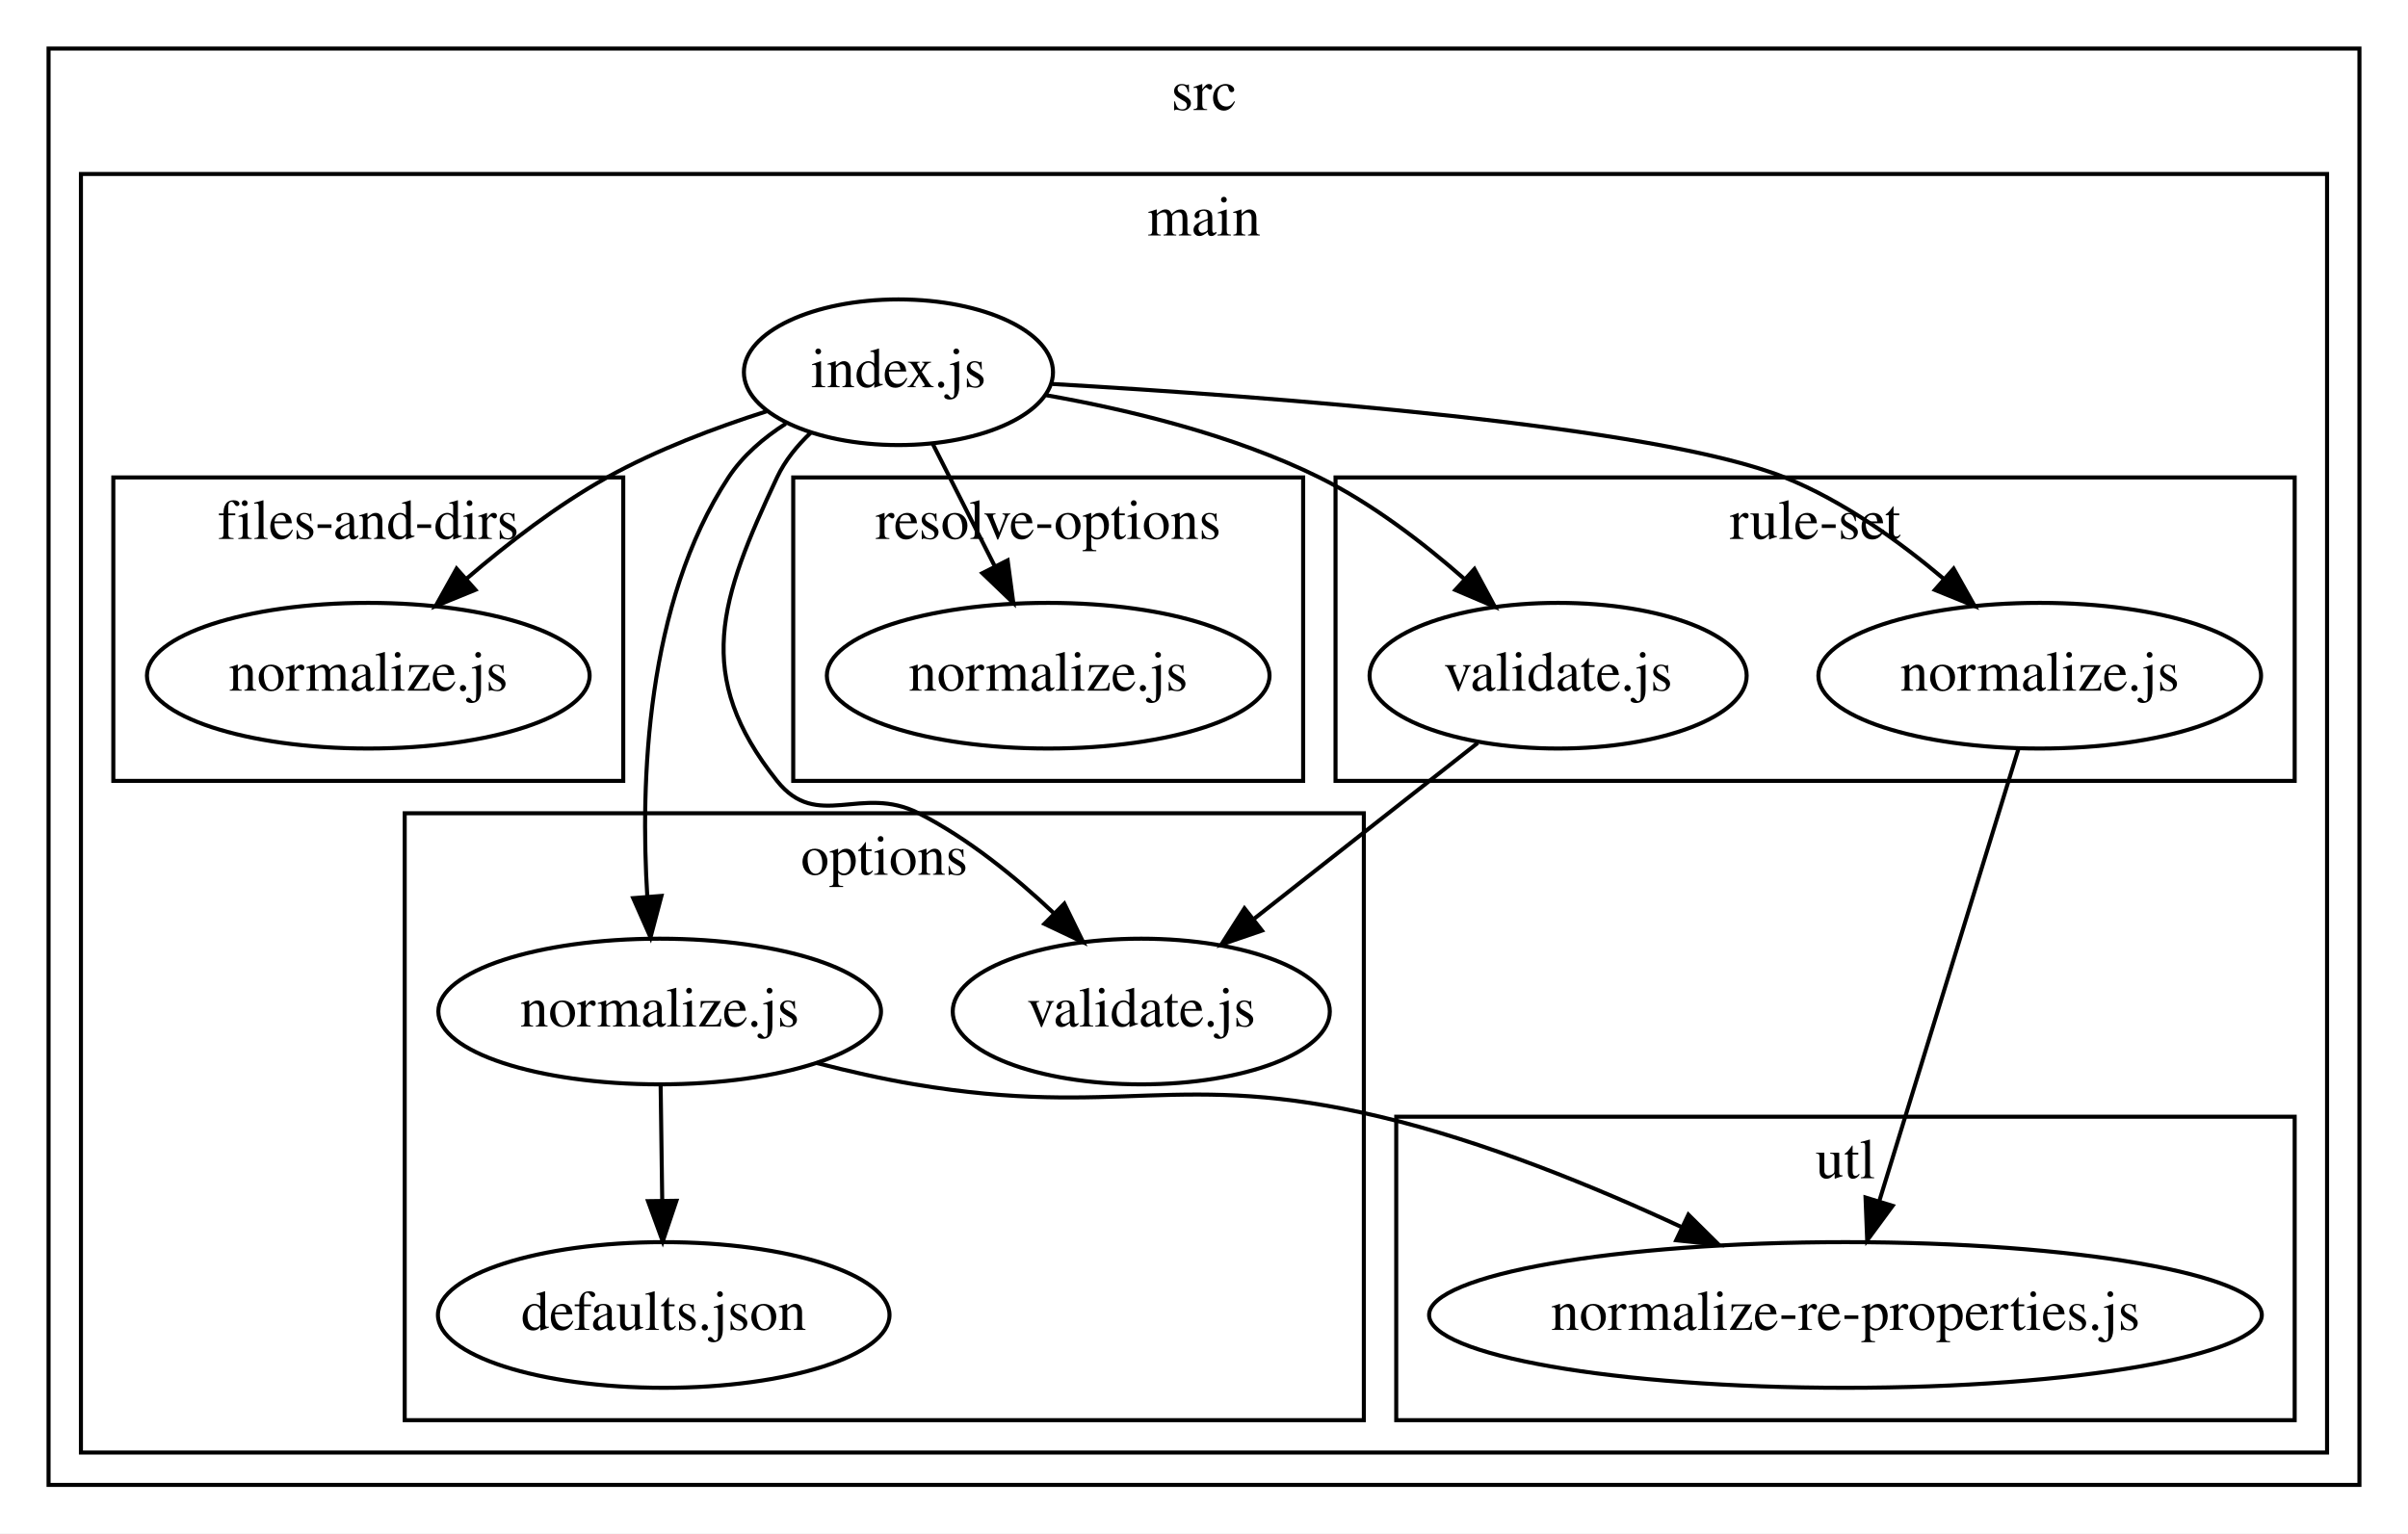
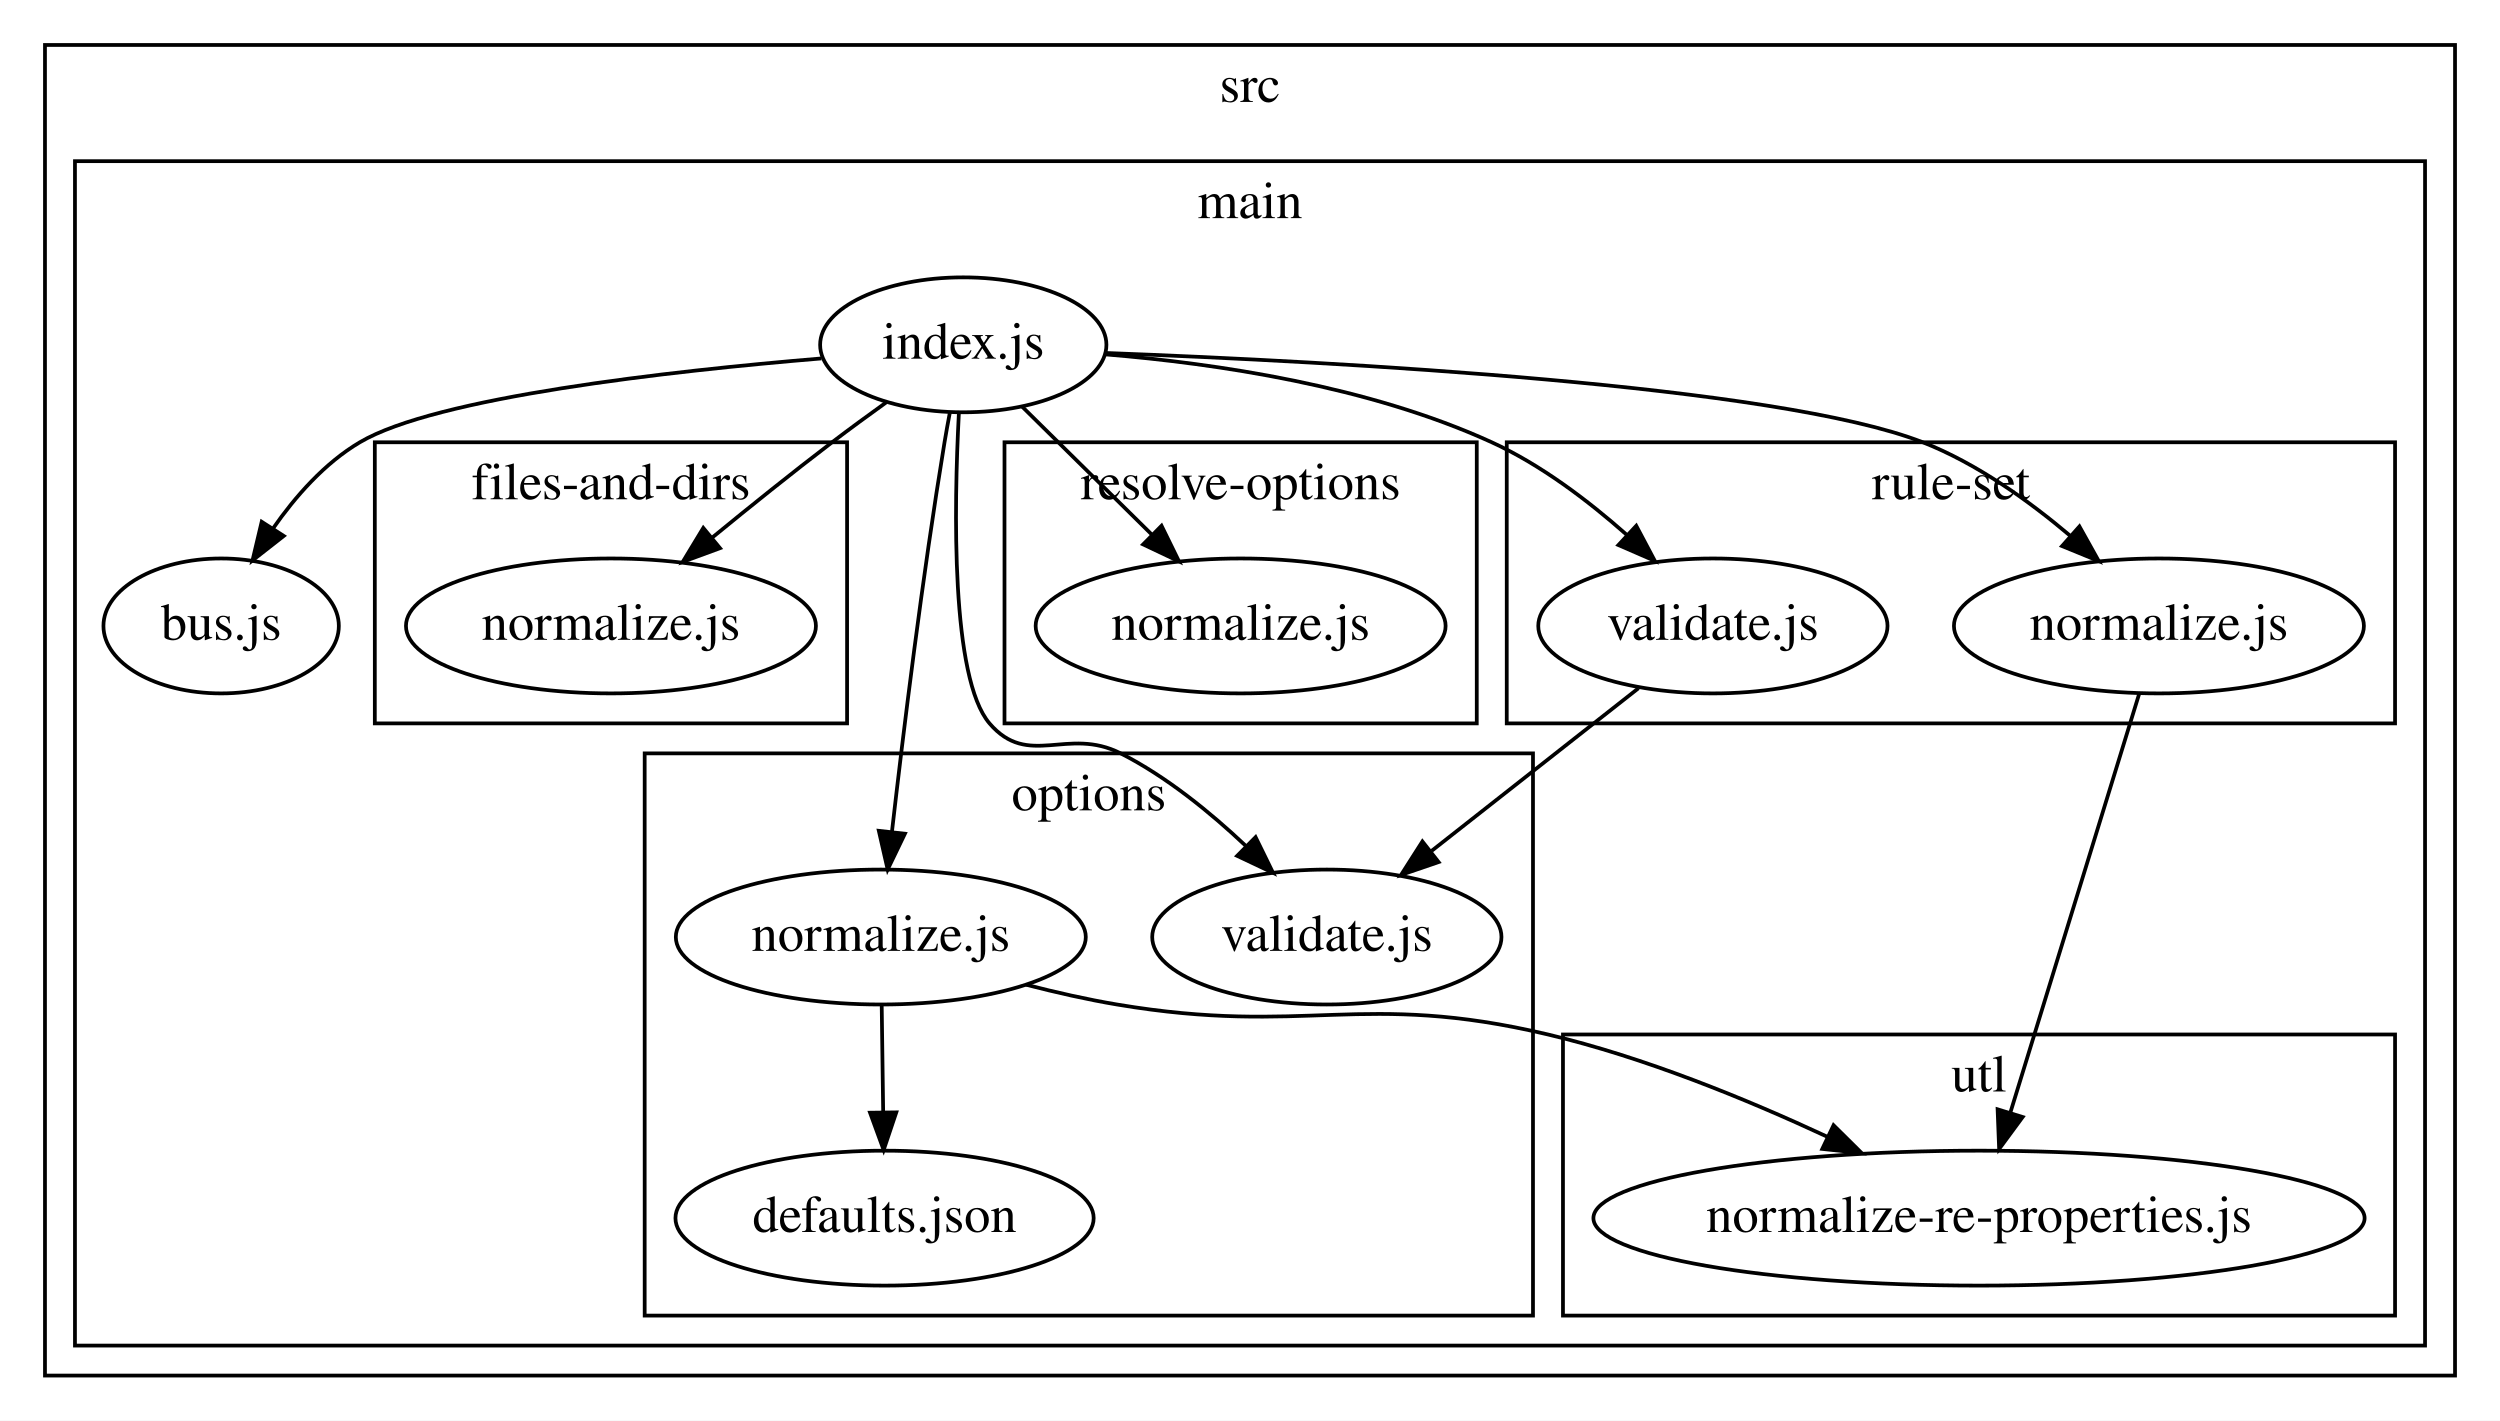
- <svg xmlns="http://www.w3.org/2000/svg" xmlns:xlink="http://www.w3.org/1999/xlink" width="595pt" height="379pt" viewBox="0.00 0.00 595.00 379.00">
+ <svg xmlns="http://www.w3.org/2000/svg" xmlns:xlink="http://www.w3.org/1999/xlink" width="667pt" height="379pt" viewBox="0.00 0.00 667.00 379.00">
  <g id="graph0" class="graph" transform="scale(1 1) rotate(0) translate(4 375)">
-     <polygon fill="white" stroke="transparent" points="-4,4 -4,-375 591,-375 591,4 -4,4" />
+     <polygon fill="white" stroke="transparent" points="-4,4 -4,-375 663,-375 663,4 -4,4" />
    <g id="clust1" class="cluster">
-       <polygon fill="none" stroke="black" points="8,-8 8,-363 579,-363 579,-8 8,-8" />
-       <text text-anchor="middle" x="293.5" y="-347.8" font-family="Times,serif" font-size="14.00">src</text>
+       <polygon fill="none" stroke="black" points="8,-8 8,-363 651,-363 651,-8 8,-8" />
+       <text text-anchor="middle" x="329.5" y="-347.8" font-family="Times,serif" font-size="14.00">src</text>
    </g>
    <g id="clust2" class="cluster">
-       <polygon fill="none" stroke="black" points="16,-16 16,-332 571,-332 571,-16 16,-16" />
-       <text text-anchor="middle" x="293.5" y="-316.8" font-family="Times,serif" font-size="14.00">main</text>
+       <polygon fill="none" stroke="black" points="16,-16 16,-332 643,-332 643,-16 16,-16" />
+       <text text-anchor="middle" x="329.5" y="-316.8" font-family="Times,serif" font-size="14.00">main</text>
    </g>
    <g id="clust3" class="cluster">
-       <polygon fill="none" stroke="black" points="24,-182 24,-257 150,-257 150,-182 24,-182" />
-       <text text-anchor="middle" x="87" y="-241.8" font-family="Times,serif" font-size="14.00">files-and-dirs</text>
+       <polygon fill="none" stroke="black" points="96,-182 96,-257 222,-257 222,-182 96,-182" />
+       <text text-anchor="middle" x="159" y="-241.8" font-family="Times,serif" font-size="14.00">files-and-dirs</text>
    </g>
    <g id="clust4" class="cluster">
-       <polygon fill="none" stroke="black" points="96,-24 96,-174 333,-174 333,-24 96,-24" />
-       <text text-anchor="middle" x="214.5" y="-158.8" font-family="Times,serif" font-size="14.00">options</text>
+       <polygon fill="none" stroke="black" points="168,-24 168,-174 405,-174 405,-24 168,-24" />
+       <text text-anchor="middle" x="286.5" y="-158.8" font-family="Times,serif" font-size="14.00">options</text>
    </g>
    <g id="clust5" class="cluster">
-       <polygon fill="none" stroke="black" points="192,-182 192,-257 318,-257 318,-182 192,-182" />
-       <text text-anchor="middle" x="255" y="-241.8" font-family="Times,serif" font-size="14.00">resolve-options</text>
+       <polygon fill="none" stroke="black" points="264,-182 264,-257 390,-257 390,-182 264,-182" />
+       <text text-anchor="middle" x="327" y="-241.8" font-family="Times,serif" font-size="14.00">resolve-options</text>
    </g>
    <g id="clust6" class="cluster">
-       <polygon fill="none" stroke="black" points="326,-182 326,-257 563,-257 563,-182 326,-182" />
-       <text text-anchor="middle" x="444.5" y="-241.8" font-family="Times,serif" font-size="14.00">rule-set</text>
+       <polygon fill="none" stroke="black" points="398,-182 398,-257 635,-257 635,-182 398,-182" />
+       <text text-anchor="middle" x="516.5" y="-241.8" font-family="Times,serif" font-size="14.00">rule-set</text>
    </g>
    <g id="clust7" class="cluster">
-       <polygon fill="none" stroke="black" points="341,-24 341,-99 563,-99 563,-24 341,-24" />
-       <text text-anchor="middle" x="452" y="-83.8" font-family="Times,serif" font-size="14.00">utl</text>
+       <polygon fill="none" stroke="black" points="413,-24 413,-99 635,-99 635,-24 413,-24" />
+       <text text-anchor="middle" x="524" y="-83.8" font-family="Times,serif" font-size="14.00">utl</text>
    </g>
    <g id="node1" class="node">
      <g id="a_node1">
-         <a xlink:href="src/main/files-and-dirs/normalize.js" xlink:title="normalize.js">
-           <ellipse fill="none" stroke="black" cx="87" cy="-208" rx="54.69" ry="18" />
-           <text text-anchor="middle" x="87" y="-204.3" font-family="Times,serif" font-size="14.00">normalize.js</text>
+         <a xlink:href="src/main/bus.js" xlink:title="bus.js">
+           <ellipse fill="none" stroke="black" cx="55" cy="-208" rx="31.4" ry="18" />
+           <text text-anchor="middle" x="55" y="-204.3" font-family="Times,serif" font-size="14.00">bus.js</text>
        </a>
      </g>
    </g>
    <g id="node2" class="node">
      <g id="a_node2">
+         <a xlink:href="src/main/files-and-dirs/normalize.js" xlink:title="normalize.js">
+           <ellipse fill="none" stroke="black" cx="159" cy="-208" rx="54.69" ry="18" />
+           <text text-anchor="middle" x="159" y="-204.3" font-family="Times,serif" font-size="14.00">normalize.js</text>
+         </a>
+       </g>
+     </g>
+     <g id="node3" class="node">
+       <g id="a_node3">
        <a xlink:href="src/main/index.js" xlink:title="index.js">
-           <ellipse fill="none" stroke="black" cx="218" cy="-283" rx="38.19" ry="18" />
-           <text text-anchor="middle" x="218" y="-279.3" font-family="Times,serif" font-size="14.00">index.js</text>
+           <ellipse fill="none" stroke="black" cx="253" cy="-283" rx="38.19" ry="18" />
+           <text text-anchor="middle" x="253" y="-279.3" font-family="Times,serif" font-size="14.00">index.js</text>
        </a>
      </g>
    </g>
    <g id="edge1" class="edge">
-       <path fill="none" stroke="black" d="M185.43,-273.34C172.7,-269.29 158.25,-263.83 146,-257 133.71,-250.15 121.44,-240.69 111.29,-231.98" />
-       <polygon fill="black" stroke="black" points="113.46,-229.22 103.65,-225.22 108.82,-234.46 113.46,-229.22" />
-     </g>
-     <g id="node3" class="node">
-       <g id="a_node3">
-         <a xlink:href="src/main/options/normalize.js" xlink:title="normalize.js">
-           <ellipse fill="none" stroke="black" cx="159" cy="-125" rx="54.69" ry="18" />
-           <text text-anchor="middle" x="159" y="-121.3" font-family="Times,serif" font-size="14.00">normalize.js</text>
-         </a>
-       </g>
+       <path fill="none" stroke="black" d="M215.16,-279.37C174.28,-275.96 112.27,-268.99 92,-257 82.63,-251.46 74.78,-242.55 68.77,-233.9" />
+       <polygon fill="black" stroke="black" points="71.71,-232.01 63.37,-225.48 65.82,-235.79 71.71,-232.01" />
    </g>
    <g id="edge2" class="edge">
-       <path fill="none" stroke="black" d="M190.16,-270.29C184.68,-266.78 179.54,-262.39 176,-257 155.56,-225.9 154.2,-181.59 155.95,-153.32" />
-       <polygon fill="black" stroke="black" points="159.44,-153.57 156.74,-143.33 152.46,-153.02 159.44,-153.57" />
+       <path fill="none" stroke="black" d="M232.48,-267.67C227.69,-264.23 222.63,-260.53 218,-257 207.42,-248.93 196.02,-239.77 186.1,-231.64" />
+       <polygon fill="black" stroke="black" points="188.1,-228.75 178.15,-225.09 183.64,-234.15 188.1,-228.75" />
    </g>
    <g id="node4" class="node">
      <g id="a_node4">
-         <a xlink:href="src/main/options/validate.js" xlink:title="validate.js">
-           <ellipse fill="none" stroke="black" cx="278" cy="-125" rx="46.59" ry="18" />
-           <text text-anchor="middle" x="278" y="-121.3" font-family="Times,serif" font-size="14.00">validate.js</text>
+         <a xlink:href="src/main/options/normalize.js" xlink:title="normalize.js">
+           <ellipse fill="none" stroke="black" cx="231" cy="-125" rx="54.69" ry="18" />
+           <text text-anchor="middle" x="231" y="-121.3" font-family="Times,serif" font-size="14.00">normalize.js</text>
        </a>
      </g>
    </g>
    <g id="edge3" class="edge">
-       <path fill="none" stroke="black" d="M196.39,-268.11C192.99,-264.9 189.96,-261.17 188,-257 173.86,-226.81 167.22,-208.06 188,-182 197.95,-169.52 208.78,-181.24 223,-174 235.18,-167.8 246.85,-158.31 256.29,-149.4" />
-       <polygon fill="black" stroke="black" points="258.99,-151.65 263.65,-142.13 254.07,-146.66 258.99,-151.65" />
+       <path fill="none" stroke="black" d="M249.4,-264.81C248.9,-262.2 248.42,-259.53 248,-257 242.1,-221.2 237,-179.62 233.97,-153.07" />
+       <polygon fill="black" stroke="black" points="237.43,-152.56 232.83,-143.01 230.47,-153.34 237.43,-152.56" />
    </g>
    <g id="node5" class="node">
      <g id="a_node5">
-         <a xlink:href="src/main/resolve-options/normalize.js" xlink:title="normalize.js">
-           <ellipse fill="none" stroke="black" cx="255" cy="-208" rx="54.69" ry="18" />
-           <text text-anchor="middle" x="255" y="-204.3" font-family="Times,serif" font-size="14.00">normalize.js</text>
+         <a xlink:href="src/main/options/validate.js" xlink:title="validate.js">
+           <ellipse fill="none" stroke="black" cx="350" cy="-125" rx="46.59" ry="18" />
+           <text text-anchor="middle" x="350" y="-121.3" font-family="Times,serif" font-size="14.00">validate.js</text>
        </a>
      </g>
    </g>
    <g id="edge4" class="edge">
-       <path fill="none" stroke="black" d="M226.4,-265.44C230.92,-256.51 236.61,-245.29 241.72,-235.21" />
-       <polygon fill="black" stroke="black" points="244.98,-236.51 246.38,-226.01 238.74,-233.34 244.98,-236.51" />
+       <path fill="none" stroke="black" d="M251.83,-264.78C250.51,-239.5 249.7,-194.03 260,-182 270.38,-169.88 280.78,-181.24 295,-174 307.18,-167.8 318.85,-158.31 328.29,-149.4" />
+       <polygon fill="black" stroke="black" points="330.99,-151.65 335.65,-142.13 326.07,-146.66 330.99,-151.65" />
    </g>
    <g id="node6" class="node">
      <g id="a_node6">
-         <a xlink:href="src/main/rule-set/normalize.js" xlink:title="normalize.js">
-           <ellipse fill="none" stroke="black" cx="500" cy="-208" rx="54.69" ry="18" />
-           <text text-anchor="middle" x="500" y="-204.3" font-family="Times,serif" font-size="14.00">normalize.js</text>
+         <a xlink:href="src/main/resolve-options/normalize.js" xlink:title="normalize.js">
+           <ellipse fill="none" stroke="black" cx="327" cy="-208" rx="54.69" ry="18" />
+           <text text-anchor="middle" x="327" y="-204.3" font-family="Times,serif" font-size="14.00">normalize.js</text>
        </a>
      </g>
    </g>
    <g id="edge5" class="edge">
-       <path fill="none" stroke="black" d="M256,-280.1C309.76,-276.99 405.05,-269.85 437,-257 451.37,-251.22 465.3,-241.23 476.38,-231.86" />
-       <polygon fill="black" stroke="black" points="478.73,-234.45 483.92,-225.21 474.1,-229.2 478.73,-234.45" />
+       <path fill="none" stroke="black" d="M268.69,-266.52C278.79,-256.56 292.09,-243.44 303.44,-232.24" />
+       <polygon fill="black" stroke="black" points="305.9,-234.73 310.56,-225.22 300.98,-229.75 305.9,-234.73" />
    </g>
    <g id="node7" class="node">
      <g id="a_node7">
-         <a xlink:href="src/main/rule-set/validate.js" xlink:title="validate.js">
-           <ellipse fill="none" stroke="black" cx="381" cy="-208" rx="46.59" ry="18" />
-           <text text-anchor="middle" x="381" y="-204.3" font-family="Times,serif" font-size="14.00">validate.js</text>
+         <a xlink:href="src/main/rule-set/normalize.js" xlink:title="normalize.js">
+           <ellipse fill="none" stroke="black" cx="572" cy="-208" rx="54.69" ry="18" />
+           <text text-anchor="middle" x="572" y="-204.3" font-family="Times,serif" font-size="14.00">normalize.js</text>
        </a>
      </g>
    </g>
    <g id="edge6" class="edge">
-       <path fill="none" stroke="black" d="M254.51,-277.32C275.1,-273.69 300.86,-267.46 322,-257 334.89,-250.62 347.49,-240.99 357.71,-232.02" />
-       <polygon fill="black" stroke="black" points="360.33,-234.37 365.36,-225.04 355.61,-229.19 360.33,-234.37" />
+       <path fill="none" stroke="black" d="M291.28,-280.82C352.72,-278.5 470.34,-272.18 509,-257 523.42,-251.34 537.35,-241.36 548.43,-231.97" />
+       <polygon fill="black" stroke="black" points="550.79,-234.55 555.95,-225.3 546.15,-229.31 550.79,-234.55" />
    </g>
    <g id="node8" class="node">
      <g id="a_node8">
+         <a xlink:href="src/main/rule-set/validate.js" xlink:title="validate.js">
+           <ellipse fill="none" stroke="black" cx="453" cy="-208" rx="46.59" ry="18" />
+           <text text-anchor="middle" x="453" y="-204.3" font-family="Times,serif" font-size="14.00">validate.js</text>
+         </a>
+       </g>
+     </g>
+     <g id="edge7" class="edge">
+       <path fill="none" stroke="black" d="M291.05,-280.44C320.34,-278.03 361.22,-272 394,-257 407.07,-251.02 419.7,-241.44 429.9,-232.41" />
+       <polygon fill="black" stroke="black" points="432.55,-234.72 437.51,-225.36 427.79,-229.58 432.55,-234.72" />
+     </g>
+     <g id="node9" class="node">
+       <g id="a_node9">
        <a xlink:href="src/main/options/defaults.json" xlink:title="defaults.json">
-           <ellipse fill="none" stroke="black" cx="160" cy="-50" rx="55.79" ry="18" />
-           <text text-anchor="middle" x="160" y="-46.3" font-family="Times,serif" font-size="14.00">defaults.json</text>
+           <ellipse fill="none" stroke="black" cx="232" cy="-50" rx="55.79" ry="18" />
+           <text text-anchor="middle" x="232" y="-46.3" font-family="Times,serif" font-size="14.00">defaults.json</text>
+         </a>
+       </g>
+     </g>
+     <g id="edge9" class="edge">
+       <path fill="none" stroke="black" d="M231.24,-106.7C231.35,-98.25 231.49,-87.87 231.63,-78.37" />
+       <polygon fill="black" stroke="black" points="235.13,-78.22 231.76,-68.18 228.13,-78.13 235.13,-78.22" />
+     </g>
+     <g id="node10" class="node">
+       <g id="a_node10">
+         <a xlink:href="src/main/utl/normalize-re-properties.js" xlink:title="normalize-re-properties.js">
+           <ellipse fill="none" stroke="black" cx="524" cy="-50" rx="102.88" ry="18" />
+           <text text-anchor="middle" x="524" y="-46.3" font-family="Times,serif" font-size="14.00">normalize-re-properties.js</text>
        </a>
      </g>
    </g>
    <g id="edge8" class="edge">
-       <path fill="none" stroke="black" d="M159.24,-106.7C159.35,-98.25 159.49,-87.87 159.63,-78.37" />
-       <polygon fill="black" stroke="black" points="163.13,-78.22 159.76,-68.18 156.13,-78.13 163.13,-78.22" />
-     </g>
-     <g id="node9" class="node">
-       <g id="a_node9">
-         <a xlink:href="src/main/utl/normalize-re-properties.js" xlink:title="normalize-re-properties.js">
-           <ellipse fill="none" stroke="black" cx="452" cy="-50" rx="102.88" ry="18" />
-           <text text-anchor="middle" x="452" y="-46.3" font-family="Times,serif" font-size="14.00">normalize-re-properties.js</text>
-         </a>
-       </g>
-     </g>
-     <g id="edge7" class="edge">
-       <path fill="none" stroke="black" d="M197.72,-112.29C205.69,-110.23 214.07,-108.33 222,-107 272.53,-98.51 287.14,-110.8 337,-99 362.67,-92.92 389.99,-81.74 411.55,-71.7" />
-       <polygon fill="black" stroke="black" points="413.19,-74.79 420.72,-67.34 410.18,-68.47 413.19,-74.79" />
-     </g>
-     <g id="edge9" class="edge">
-       <path fill="none" stroke="black" d="M494.77,-190.01C486.48,-163.07 470.26,-110.33 460.35,-78.12" />
-       <polygon fill="black" stroke="black" points="463.65,-76.98 457.37,-68.45 456.96,-79.03 463.65,-76.98" />
+       <path fill="none" stroke="black" d="M269.72,-112.29C277.69,-110.23 286.07,-108.33 294,-107 344.53,-98.51 359.14,-110.8 409,-99 434.67,-92.92 461.99,-81.74 483.55,-71.7" />
+       <polygon fill="black" stroke="black" points="485.19,-74.79 492.72,-67.34 482.18,-68.47 485.19,-74.79" />
    </g>
    <g id="edge10" class="edge">
-       <path fill="none" stroke="black" d="M361.14,-191.38C345.47,-179.06 323.41,-161.71 305.95,-147.98" />
-       <polygon fill="black" stroke="black" points="307.82,-145 297.8,-141.57 303.5,-150.5 307.82,-145" />
+       <path fill="none" stroke="black" d="M566.77,-190.01C558.48,-163.07 542.26,-110.33 532.35,-78.12" />
+       <polygon fill="black" stroke="black" points="535.65,-76.98 529.37,-68.45 528.96,-79.03 535.65,-76.98" />
+     </g>
+     <g id="edge11" class="edge">
+       <path fill="none" stroke="black" d="M433.14,-191.38C417.47,-179.06 395.41,-161.71 377.95,-147.98" />
+       <polygon fill="black" stroke="black" points="379.82,-145 369.8,-141.57 375.5,-150.5 379.82,-145" />
    </g>
  </g>
</svg>
